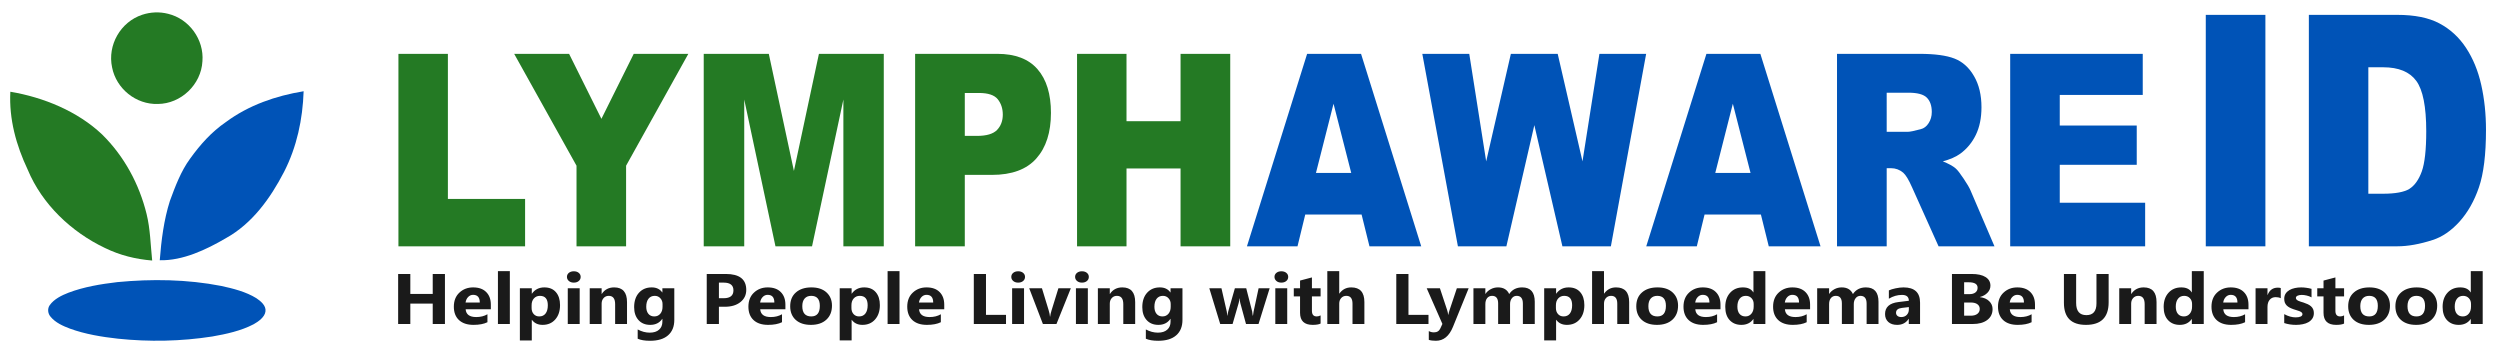
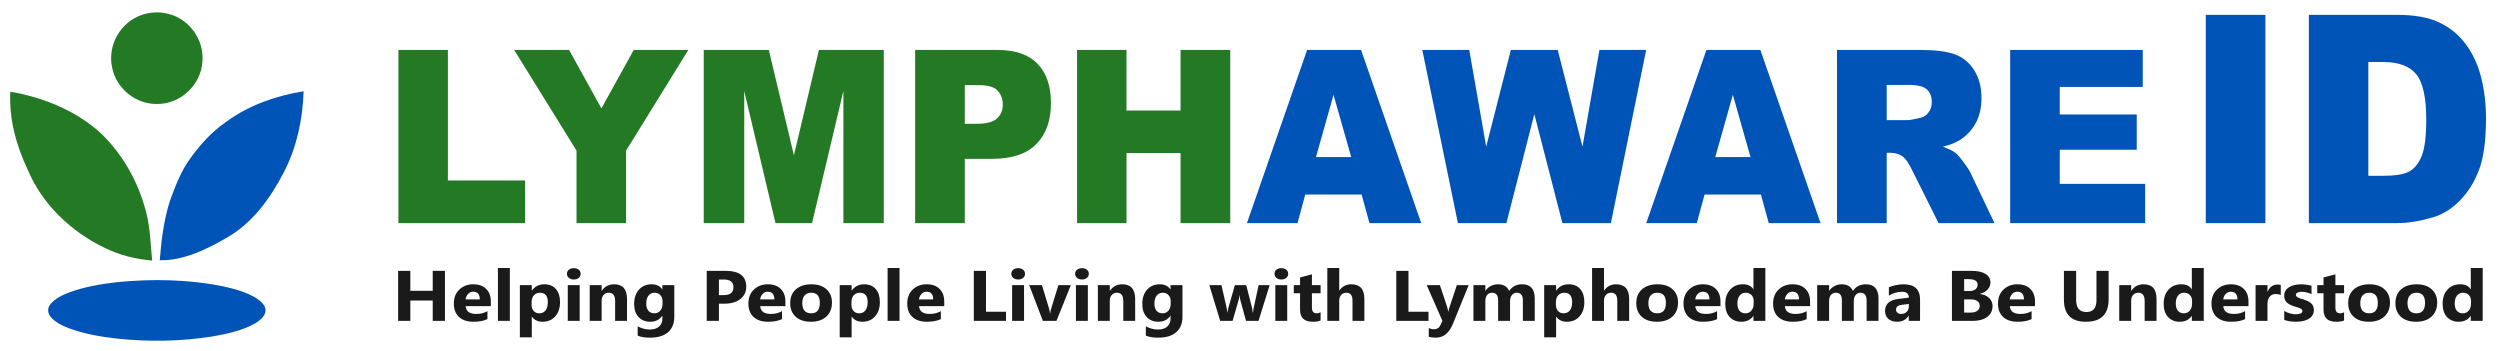
<svg xmlns="http://www.w3.org/2000/svg" version="1.1" viewBox="0 0 1204 169" width="1204.0pt" height="169.0pt" id="svg94">
  <defs id="defs94">
    <rect x="1400" y="25.743" width="177.228" height="147.525" id="rect12" />
    <rect x="1390.099" y="24.752" width="202.97" height="157.426" id="rect11" />
    <rect x="1390.244" y="25.61" width="157.317" height="131.707" id="rect10" />
    <rect x="1392.683" y="20.732" width="242.683" height="165.854" id="rect9" />
    <linearGradient id="swatch8">
      <stop style="stop-color:#044877;stop-opacity:1;" offset="0" id="stop9" />
    </linearGradient>
    <rect x="1395.122" y="35.366" width="163.415" height="106.098" id="rect3" />
    <rect x="1396.341" y="18.293" width="171.951" height="150" id="rect2" />
    <rect x="1387.805" y="24.39" width="223.171" height="141.463" id="rect1" />
  </defs>
  <path d="M 68.46,7.12 C 72.51,5.78 76.84,5.59 80.97,6.65 91.13,9.11 98.33,19.07 97.49,29.51 96.9,40.68 87.2,50 76,50.07 65.51,50.41 55.98,42.73 53.98,32.45 51.67,21.73 58.06,10.56 68.46,7.12 Z" fill="#2c922b" id="path2" style="fill:#247a24;fill-opacity:1" />
  <path d="M 146.23 43.94 C 145.77 57.44 142.98 70.73 136.79 82.80 C 130.24 95.46 121.46 107.72 108.73 114.74 C 99.36 120.22 88.01 125.62 76.94 125.33 C 77.68 115.77 78.90 105.94 81.82 96.77 C 84.36 89.85 87.12 82.48 91.49 76.50 C 96.36 69.72 101.85 63.53 108.78 58.79 C 119.87 50.60 132.73 46.18 146.23 43.94 Z" fill="#0053b7" id="path17" />
  <path d="M 4.98 44.18 C 20.90 46.85 37.37 53.56 49.20 64.78 C 59.81 75.21 67.06 88.67 70.60 103.07 C 72.38 110.26 72.51 118.07 73.29 125.47 C 65.27 124.81 57.77 122.95 50.53 119.42 C 34.39 111.75 20.29 98.39 13.36 81.75 C 7.78 69.94 4.30 57.35 4.98 44.18 Z" fill="#2c922b" id="path18" style="fill:#247a24;fill-opacity:1" />
  <path d="M 56.49 135.87 C 73.09 134.27 90.15 134.51 106.55 137.71 C 112.26 138.95 118.44 140.50 123.45 143.60 C 125.51 144.99 128.25 147.17 127.85 149.97 C 127.53 152.73 124.40 154.90 122.16 156.15 C 116.07 159.34 108.93 160.89 102.20 162.06 C 87.20 164.40 71.86 164.69 56.76 163.11 C 49.06 162.26 41.03 160.94 33.72 158.28 C 30.39 157.03 26.70 155.40 24.40 152.58 C 23.03 151.07 22.74 148.65 23.96 146.96 C 26.04 144.02 29.71 142.24 32.98 140.97 C 40.40 138.14 48.63 136.80 56.49 135.87 Z" fill="#0053b7" id="path36" style="fill:#0053b7;fill-opacity:1" />
-   <path d="m 214.284,156.037 h -5.884 v -9.812 h -10.788 v 9.812 h -5.866 v -24.093 h 5.866 v 9.61 h 10.788 v -9.61 h 5.884 z m 22.103,-7.09 H 224.254 q 0.291,3.747 5.103,3.747 3.069,0 5.394,-1.344 v 3.831 q -2.579,1.277 -6.702,1.277 -4.504,0 -6.992,-2.302 -2.488,-2.319 -2.488,-6.452 0,-4.284 2.688,-6.788 2.688,-2.503 6.611,-2.503 4.068,0 6.284,2.235 2.234,2.235 2.234,6.065 z m -5.321,-3.259 q 0,-3.696 -3.233,-3.696 -1.38,0 -2.397,1.058 -0.999,1.058 -1.217,2.638 z m 14.475,10.35 h -5.739 v -25.471 h 5.739 z m 10.643,-1.999 h -0.073 v 9.913 h -5.739 v -25.118 h 5.739 V 141.42 h 0.073 q 2.125,-3.007 5.975,-3.007 3.614,0 5.576,2.302 1.98,2.285 1.98,6.233 0,4.301 -2.307,6.905 -2.288,2.604 -6.102,2.604 -3.36,0 -5.122,-2.419 z m -0.163,-7.057 v 1.378 q 0,1.781 1.017,2.907 1.017,1.126 2.67,1.126 1.961,0 3.033,-1.395 1.09,-1.411 1.09,-3.982 0,-4.536 -3.814,-4.536 -1.762,0 -2.888,1.243 -1.108,1.226 -1.108,3.259 z m 20.323,-10.871 q -1.453,0 -2.379,-0.79 -0.926,-0.806 -0.926,-1.966 0,-1.193 0.926,-1.949 0.926,-0.756 2.379,-0.756 1.471,0 2.379,0.756 0.926,0.756 0.926,1.949 0,1.21 -0.926,1.983 -0.908,0.773 -2.379,0.773 z m 2.833,19.927 h -5.739 v -17.205 h 5.739 z m 22.793,0 h -5.721 v -9.56 q 0,-3.999 -3.087,-3.999 -1.489,0 -2.452,1.058 -0.963,1.058 -0.963,2.688 v 9.812 h -5.739 v -17.205 h 5.739 v 2.722 h 0.073 q 2.052,-3.142 5.975,-3.142 6.175,0 6.175,7.09 z m 22.775,-1.966 q 0,4.788 -2.997,7.409 -2.997,2.638 -8.681,2.638 -3.759,0 -5.957,-0.991 v -4.469 q 2.87,1.546 5.794,1.546 2.906,0 4.504,-1.428 1.598,-1.411 1.598,-3.848 v -1.361 h -0.073 q -1.961,2.89 -5.794,2.89 -3.56,0 -5.648,-2.319 -2.089,-2.319 -2.089,-6.217 0,-4.368 2.325,-6.939 2.325,-2.571 6.12,-2.571 3.396,0 5.085,2.419 h 0.073 v -1.999 h 5.739 z m -5.666,-6.301 v -1.361 q 0,-1.63 -1.053,-2.772 -1.035,-1.159 -2.706,-1.159 -1.907,0 -2.997,1.378 -1.09,1.378 -1.09,3.881 0,2.151 1.035,3.411 1.035,1.243 2.833,1.243 1.78,0 2.87,-1.26 1.108,-1.277 1.108,-3.36 z m 27.151,-0.034 v 8.3 h -5.866 v -24.093 h 9.19 q 9.844,0 9.844,7.678 0,3.629 -2.833,5.881 -2.815,2.235 -7.537,2.235 z m 0,-11.627 v 7.51 h 2.307 q 4.686,0 4.686,-3.797 0,-3.713 -4.686,-3.713 z m 32.019,12.836 h -12.132 q 0.291,3.747 5.103,3.747 3.069,0 5.394,-1.344 v 3.831 q -2.579,1.277 -6.702,1.277 -4.504,0 -6.992,-2.302 -2.488,-2.319 -2.488,-6.452 0,-4.284 2.688,-6.788 2.688,-2.503 6.611,-2.503 4.068,0 6.284,2.235 2.234,2.235 2.234,6.065 z m -5.321,-3.259 q 0,-3.696 -3.233,-3.696 -1.38,0 -2.397,1.058 -0.999,1.058 -1.217,2.638 z m 17.599,10.77 q -4.649,0 -7.319,-2.403 -2.652,-2.419 -2.652,-6.553 0,-4.268 2.761,-6.67 2.761,-2.419 7.464,-2.419 4.631,0 7.265,2.419 2.633,2.403 2.633,6.368 0,4.284 -2.724,6.771 -2.706,2.487 -7.428,2.487 z m 0.145,-13.979 q -2.034,0 -3.16,1.294 -1.126,1.294 -1.126,3.663 0,4.956 4.322,4.956 4.123,0 4.123,-5.091 0,-4.822 -4.159,-4.822 z m 19.542,11.559 h -0.073 v 9.913 h -5.739 v -25.118 h 5.739 V 141.42 h 0.073 q 2.125,-3.007 5.975,-3.007 3.614,0 5.576,2.302 1.98,2.285 1.98,6.233 0,4.301 -2.307,6.905 -2.288,2.604 -6.102,2.604 -3.36,0 -5.122,-2.419 z m -0.163,-7.057 v 1.378 q 0,1.781 1.017,2.907 1.017,1.126 2.67,1.126 1.961,0 3.033,-1.395 1.09,-1.411 1.09,-3.982 0,-4.536 -3.814,-4.536 -1.762,0 -2.888,1.243 -1.108,1.226 -1.108,3.259 z m 23.156,9.056 h -5.739 v -25.471 h 5.739 z m 21.54,-7.09 h -12.132 q 0.291,3.747 5.103,3.747 3.069,0 5.394,-1.344 v 3.831 q -2.579,1.277 -6.702,1.277 -4.504,0 -6.992,-2.302 -2.488,-2.319 -2.488,-6.452 0,-4.284 2.688,-6.788 2.688,-2.503 6.611,-2.503 4.068,0 6.284,2.235 2.234,2.235 2.234,6.065 z m -5.321,-3.259 q 0,-3.696 -3.233,-3.696 -1.38,0 -2.397,1.058 -0.999,1.058 -1.217,2.638 z m 35.07,10.35 h -15.51 v -24.093 h 5.866 v 19.691 h 9.644 z m 5.848,-19.927 q -1.453,0 -2.379,-0.79 -0.926,-0.806 -0.926,-1.966 0,-1.193 0.926,-1.949 0.926,-0.756 2.379,-0.756 1.471,0 2.379,0.756 0.926,0.756 0.926,1.949 0,1.21 -0.926,1.983 -0.908,0.773 -2.379,0.773 z m 2.833,19.927 h -5.739 v -17.205 h 5.739 z m 22.538,-17.205 -6.92,17.205 h -6.538 l -6.593,-17.205 h 6.139 l 3.233,10.602 q 0.545,1.798 0.636,3.058 h 0.073 q 0.127,-1.193 0.672,-2.957 l 3.305,-10.703 z m 5.358,-2.722 q -1.453,0 -2.379,-0.79 -0.926,-0.806 -0.926,-1.966 0,-1.193 0.926,-1.949 0.926,-0.756 2.379,-0.756 1.471,0 2.379,0.756 0.926,0.756 0.926,1.949 0,1.21 -0.926,1.983 -0.908,0.773 -2.379,0.773 z m 2.833,19.927 h -5.739 v -17.205 h 5.739 z m 22.793,0 h -5.721 v -9.56 q 0,-3.999 -3.087,-3.999 -1.489,0 -2.452,1.058 -0.963,1.058 -0.963,2.688 v 9.812 h -5.739 v -17.205 h 5.739 v 2.722 h 0.073 q 2.052,-3.142 5.975,-3.142 6.175,0 6.175,7.09 z m 22.775,-1.966 q 0,4.788 -2.997,7.409 -2.997,2.638 -8.681,2.638 -3.759,0 -5.957,-0.991 v -4.469 q 2.87,1.546 5.794,1.546 2.906,0 4.504,-1.428 1.598,-1.411 1.598,-3.848 v -1.361 h -0.073 q -1.961,2.89 -5.794,2.89 -3.56,0 -5.648,-2.319 -2.089,-2.319 -2.089,-6.217 0,-4.368 2.325,-6.939 2.325,-2.571 6.12,-2.571 3.396,0 5.085,2.419 h 0.073 v -1.999 h 5.739 z m -5.666,-6.301 V 146.41 q 0,-1.63 -1.053,-2.772 -1.035,-1.159 -2.706,-1.159 -1.907,0 -2.997,1.378 -1.09,1.378 -1.09,3.881 0,2.151 1.035,3.411 1.035,1.243 2.833,1.243 1.78,0 2.87,-1.26 1.108,-1.277 1.108,-3.36 z m 47.656,-8.938 -5.358,17.205 h -6.03 l -2.742,-10.081 q -0.272,-1.008 -0.309,-2.201 h -0.109 q -0.127,1.311 -0.363,2.134 l -2.942,10.148 h -5.957 l -5.249,-17.205 h 5.848 l 2.561,11.223 q 0.182,0.79 0.272,1.915 h 0.109 q 0.091,-1.176 0.327,-1.983 l 3.196,-11.156 h 5.467 l 2.87,11.223 q 0.109,0.42 0.254,1.949 h 0.127 q 0.091,-0.974 0.291,-1.949 l 2.415,-11.223 z m 5.63,-2.722 q -1.453,0 -2.379,-0.79 -0.926,-0.806 -0.926,-1.966 0,-1.193 0.926,-1.949 0.926,-0.756 2.379,-0.756 1.471,0 2.379,0.756 0.926,0.756 0.926,1.949 0,1.21 -0.926,1.983 -0.908,0.773 -2.379,0.773 z m 2.833,19.927 h -5.739 v -17.205 h 5.739 z m 16.073,-0.202 q -1.271,0.622 -3.832,0.622 -6.066,0 -6.066,-5.83 v -7.88 h -3.015 v -3.915 h 3.015 v -3.713 l 5.721,-1.512 v 5.225 h 4.177 v 3.915 h -4.177 v 6.956 q 0,2.688 2.307,2.688 0.908,0 1.871,-0.487 z m 21.086,0.202 h -5.721 v -9.778 q 0,-3.78 -2.978,-3.78 -1.526,0 -2.47,1.058 -0.944,1.058 -0.944,2.688 v 9.812 h -5.739 v -25.471 h 5.739 v 10.82 h 0.073 q 2.107,-2.974 5.721,-2.974 6.32,0 6.32,7.057 z m 30.875,0 h -15.51 v -24.093 h 5.866 v 19.691 h 9.644 z m 19.342,-17.205 -7.555,18.582 q -2.724,6.704 -8.209,6.704 -2.089,0 -3.433,-0.437 v -4.234 q 1.144,0.622 2.488,0.622 2.216,0 3.087,-1.932 l 0.981,-2.134 -7.555,-17.171 h 6.357 l 3.469,10.467 q 0.327,0.974 0.509,2.302 h 0.073 q 0.163,-0.974 0.599,-2.268 l 3.505,-10.501 z m 31.837,17.205 h -5.721 v -9.812 q 0,-3.747 -2.978,-3.747 -1.417,0 -2.307,1.126 -0.89,1.126 -0.89,2.806 v 9.627 h -5.739 v -9.913 q 0,-3.646 -2.924,-3.646 -1.471,0 -2.361,1.075 -0.872,1.075 -0.872,2.923 v 9.56 h -5.739 v -17.205 h 5.739 v 2.688 h 0.073 q 0.89,-1.378 2.488,-2.235 1.616,-0.874 3.523,-0.874 3.941,0 5.394,3.209 2.125,-3.209 6.248,-3.209 6.066,0 6.066,6.922 z m 10.352,-1.999 h -0.073 v 9.913 h -5.739 v -25.118 h 5.739 V 141.42 h 0.073 q 2.125,-3.007 5.975,-3.007 3.614,0 5.576,2.302 1.98,2.285 1.98,6.233 0,4.301 -2.307,6.905 -2.288,2.604 -6.102,2.604 -3.36,0 -5.122,-2.419 z m -0.163,-7.057 v 1.378 q 0,1.781 1.017,2.907 1.017,1.126 2.67,1.126 1.961,0 3.033,-1.395 1.09,-1.411 1.09,-3.982 0,-4.536 -3.814,-4.536 -1.762,0 -2.888,1.243 -1.108,1.226 -1.108,3.259 z m 35.27,9.056 h -5.721 v -9.778 q 0,-3.78 -2.978,-3.78 -1.526,0 -2.47,1.058 -0.944,1.058 -0.944,2.688 v 9.812 h -5.739 v -25.471 h 5.739 v 10.82 h 0.073 q 2.107,-2.974 5.721,-2.974 6.32,0 6.32,7.057 z m 13.403,0.42 q -4.649,0 -7.319,-2.403 -2.652,-2.419 -2.652,-6.553 0,-4.268 2.761,-6.67 2.761,-2.419 7.464,-2.419 4.631,0 7.265,2.419 2.633,2.403 2.633,6.368 0,4.284 -2.724,6.771 -2.706,2.487 -7.428,2.487 z m 0.145,-13.979 q -2.034,0 -3.16,1.294 -1.126,1.294 -1.126,3.663 0,4.956 4.322,4.956 4.123,0 4.123,-5.091 0,-4.822 -4.159,-4.822 z m 30.439,6.469 h -12.132 q 0.291,3.747 5.103,3.747 3.069,0 5.394,-1.344 v 3.831 q -2.579,1.277 -6.702,1.277 -4.504,0 -6.992,-2.302 -2.488,-2.319 -2.488,-6.452 0,-4.284 2.688,-6.788 2.688,-2.503 6.611,-2.503 4.068,0 6.284,2.235 2.234,2.235 2.234,6.065 z m -5.321,-3.259 q 0,-3.696 -3.233,-3.696 -1.38,0 -2.397,1.058 -0.999,1.058 -1.217,2.638 z m 26.933,10.35 h -5.739 v -2.369 h -0.073 q -1.961,2.789 -5.757,2.789 -3.487,0 -5.612,-2.268 -2.125,-2.285 -2.125,-6.368 0,-4.268 2.343,-6.838 2.343,-2.571 6.139,-2.571 3.596,0 5.013,2.386 h 0.073 v -10.232 h 5.739 z m -5.63,-8.367 v -1.294 q 0,-1.68 -1.053,-2.789 -1.053,-1.109 -2.742,-1.109 -1.907,0 -2.978,1.395 -1.072,1.378 -1.072,3.797 0,2.268 1.035,3.495 1.035,1.226 2.87,1.226 1.744,0 2.833,-1.294 1.108,-1.294 1.108,-3.428 z m 27.17,1.277 h -12.132 q 0.291,3.747 5.103,3.747 3.069,0 5.394,-1.344 v 3.831 q -2.579,1.277 -6.702,1.277 -4.504,0 -6.992,-2.302 -2.488,-2.319 -2.488,-6.452 0,-4.284 2.688,-6.788 2.688,-2.503 6.611,-2.503 4.068,0 6.284,2.235 2.234,2.235 2.234,6.065 z m -5.321,-3.259 q 0,-3.696 -3.233,-3.696 -1.38,0 -2.397,1.058 -0.999,1.058 -1.217,2.638 z m 38.266,10.35 h -5.721 v -9.812 q 0,-3.747 -2.978,-3.747 -1.417,0 -2.307,1.126 -0.89,1.126 -0.89,2.806 v 9.627 h -5.739 v -9.913 q 0,-3.646 -2.924,-3.646 -1.471,0 -2.361,1.075 -0.872,1.075 -0.872,2.923 v 9.56 h -5.739 v -17.205 h 5.739 v 2.688 h 0.073 q 0.89,-1.378 2.488,-2.235 1.616,-0.874 3.523,-0.874 3.941,0 5.394,3.209 2.125,-3.209 6.248,-3.209 6.066,0 6.066,6.922 z m 20.014,0 h -5.43 v -2.47 h -0.073 q -1.871,2.89 -5.539,2.89 -2.706,0 -4.268,-1.411 -1.544,-1.428 -1.544,-3.797 0,-5.007 6.411,-5.78 l 5.049,-0.622 q 0,-2.823 -3.305,-2.823 -3.324,0 -6.32,1.831 v -3.999 q 1.199,-0.571 3.269,-1.008 2.089,-0.437 3.796,-0.437 7.955,0 7.955,7.342 z m -5.394,-6.989 v -1.159 l -3.378,0.403 q -2.797,0.336 -2.797,2.335 0,0.907 0.672,1.495 0.69,0.571 1.852,0.571 1.616,0 2.633,-1.025 1.017,-1.042 1.017,-2.621 z m 20.759,6.989 v -24.093 h 9.48 q 4.359,0 6.702,1.479 2.343,1.479 2.343,4.167 0,1.949 -1.435,3.411 -1.417,1.462 -3.632,2.033 v 0.067 q 2.779,0.319 4.431,1.899 1.671,1.579 1.671,3.848 0,3.31 -2.561,5.259 -2.561,1.932 -6.992,1.932 z m 5.866,-20.095 v 5.712 h 2.579 q 1.816,0 2.851,-0.806 1.053,-0.823 1.053,-2.251 0,-2.655 -4.286,-2.655 z m 0,9.745 v 6.351 h 3.178 q 2.034,0 3.178,-0.874 1.162,-0.874 1.162,-2.386 0,-1.445 -1.144,-2.268 -1.126,-0.823 -3.16,-0.823 z m 34.126,3.259 h -12.132 q 0.291,3.747 5.103,3.747 3.069,0 5.394,-1.344 v 3.831 q -2.579,1.277 -6.702,1.277 -4.504,0 -6.992,-2.302 -2.488,-2.319 -2.488,-6.452 0,-4.284 2.688,-6.788 2.688,-2.503 6.611,-2.503 4.068,0 6.284,2.235 2.234,2.235 2.234,6.065 z m -5.321,-3.259 q 0,-3.696 -3.233,-3.696 -1.38,0 -2.397,1.058 -0.999,1.058 -1.217,2.638 z m 40.791,-0.084 q 0,10.854 -10.933,10.854 -10.606,0 -10.606,-10.602 v -13.912 h 5.884 v 13.979 q 0,5.847 4.94,5.847 4.849,0 4.849,-5.645 v -14.18 h 5.866 z m 23.065,10.434 h -5.721 v -9.56 q 0,-3.999 -3.087,-3.999 -1.489,0 -2.452,1.058 -0.963,1.058 -0.963,2.688 v 9.812 h -5.739 v -17.205 h 5.739 v 2.722 h 0.073 q 2.052,-3.142 5.975,-3.142 6.175,0 6.175,7.09 z m 22.738,0 h -5.739 v -2.369 h -0.073 q -1.961,2.789 -5.757,2.789 -3.487,0 -5.612,-2.268 -2.125,-2.285 -2.125,-6.368 0,-4.268 2.343,-6.838 2.343,-2.571 6.139,-2.571 3.596,0 5.013,2.386 h 0.073 v -10.232 h 5.739 z m -5.63,-8.367 v -1.294 q 0,-1.68 -1.053,-2.789 -1.053,-1.109 -2.742,-1.109 -1.907,0 -2.978,1.395 -1.071,1.378 -1.071,3.797 0,2.268 1.035,3.495 1.035,1.226 2.87,1.226 1.743,0 2.833,-1.294 1.108,-1.294 1.108,-3.428 z m 27.17,1.277 h -12.132 q 0.29,3.747 5.103,3.747 3.069,0 5.394,-1.344 v 3.831 q -2.579,1.277 -6.702,1.277 -4.504,0 -6.992,-2.302 -2.488,-2.319 -2.488,-6.452 0,-4.284 2.688,-6.788 2.688,-2.503 6.611,-2.503 4.068,0 6.284,2.235 2.234,2.235 2.234,6.065 z m -5.321,-3.259 q 0,-3.696 -3.233,-3.696 -1.38,0 -2.397,1.058 -0.999,1.058 -1.217,2.638 z m 20.868,-2.067 q -1.035,-0.521 -2.416,-0.521 -1.871,0 -2.924,1.277 -1.053,1.26 -1.053,3.444 v 8.216 h -5.739 v -17.205 h 5.739 v 3.192 h 0.073 q 1.362,-3.495 4.904,-3.495 0.908,0 1.417,0.202 z m 1.671,11.963 v -4.301 q 1.417,0.79 2.815,1.176 1.417,0.386 2.67,0.386 1.526,0 2.397,-0.386 0.89,-0.386 0.89,-1.176 0,-0.504 -0.4,-0.84 -0.4,-0.336 -1.035,-0.588 -0.617,-0.252 -1.362,-0.454 -0.745,-0.202 -1.435,-0.454 -1.108,-0.386 -1.961,-0.823 -0.836,-0.454 -1.417,-1.042 -0.563,-0.588 -0.872,-1.361 -0.29,-0.773 -0.29,-1.831 0,-1.445 0.672,-2.487 0.69,-1.042 1.816,-1.697 1.144,-0.672 2.597,-0.974 1.471,-0.319 3.051,-0.319 1.235,0 2.506,0.185 1.271,0.168 2.506,0.504 v 4.1 q -1.09,-0.588 -2.343,-0.874 -1.235,-0.302 -2.434,-0.302 -0.563,0 -1.071,0.101 -0.49,0.084 -0.872,0.269 -0.381,0.168 -0.599,0.454 -0.218,0.269 -0.218,0.622 0,0.47 0.327,0.806 0.327,0.336 0.854,0.588 0.527,0.235 1.162,0.437 0.654,0.185 1.289,0.386 1.144,0.37 2.071,0.806 0.926,0.437 1.58,1.025 0.672,0.588 1.017,1.378 0.363,0.79 0.363,1.882 0,1.529 -0.727,2.621 -0.708,1.075 -1.907,1.764 -1.18,0.672 -2.742,0.974 -1.544,0.319 -3.215,0.319 -3.069,0 -5.684,-0.874 z m 28.822,0.252 q -1.271,0.622 -3.832,0.622 -6.066,0 -6.066,-5.83 v -7.88 h -3.015 v -3.915 h 3.015 v -3.713 l 5.721,-1.512 v 5.225 h 4.177 v 3.915 h -4.177 v 6.956 q 0,2.688 2.307,2.688 0.908,0 1.871,-0.487 z m 11.95,0.622 q -4.649,0 -7.319,-2.403 -2.652,-2.419 -2.652,-6.553 0,-4.268 2.761,-6.67 2.761,-2.419 7.464,-2.419 4.631,0 7.265,2.419 2.634,2.403 2.634,6.368 0,4.284 -2.724,6.771 -2.706,2.487 -7.428,2.487 z m 0.145,-13.979 q -2.034,0 -3.16,1.294 -1.126,1.294 -1.126,3.663 0,4.956 4.322,4.956 4.123,0 4.123,-5.091 0,-4.822 -4.159,-4.822 z m 22.593,13.979 q -4.649,0 -7.319,-2.403 -2.651,-2.419 -2.651,-6.553 0,-4.268 2.76,-6.67 2.76,-2.419 7.464,-2.419 4.631,0 7.265,2.419 2.633,2.403 2.633,6.368 0,4.284 -2.724,6.771 -2.706,2.487 -7.428,2.487 z m 0.145,-13.979 q -2.034,0 -3.16,1.294 -1.126,1.294 -1.126,3.663 0,4.956 4.322,4.956 4.123,0 4.123,-5.091 0,-4.822 -4.159,-4.822 z m 31.928,13.559 h -5.739 v -2.369 h -0.073 q -1.961,2.789 -5.757,2.789 -3.487,0 -5.612,-2.268 -2.125,-2.285 -2.125,-6.368 0,-4.268 2.343,-6.838 2.343,-2.571 6.139,-2.571 3.596,0 5.013,2.386 h 0.073 v -10.232 h 5.739 z m -5.63,-8.367 v -1.294 q 0,-1.68 -1.053,-2.789 -1.053,-1.109 -2.742,-1.109 -1.907,0 -2.978,1.395 -1.071,1.378 -1.071,3.797 0,2.268 1.035,3.495 1.035,1.226 2.869,1.226 1.744,0 2.833,-1.294 1.108,-1.294 1.108,-3.428 z" id="text124" style="font-weight:bold;font-size:35.775px;font-family:'Segoe UI';-inkscape-font-specification:'Segoe UI, Bold';fill:#1a1a1a;stroke:#0e0e0e;stroke-width:0;stroke-linejoin:round" aria-label="Helping People Living with Lymphoedema Be Understood" />
+   <path d="m 214.284,154.537 h -5.884 v -9.812 h -10.788 v 9.812 h -5.866 v -24.093 h 5.866 v 9.61 h 10.788 v -9.61 h 5.884 z m 22.103,-7.09 H 224.254 q 0.291,3.747 5.103,3.747 3.069,0 5.394,-1.344 v 3.831 q -2.579,1.277 -6.702,1.277 -4.504,0 -6.992,-2.302 -2.488,-2.319 -2.488,-6.452 0,-4.284 2.688,-6.788 2.688,-2.503 6.611,-2.503 4.068,0 6.284,2.235 2.234,2.235 2.234,6.065 z m -5.321,-3.259 q 0,-3.696 -3.233,-3.696 -1.38,0 -2.397,1.058 -0.999,1.058 -1.217,2.638 z m 14.475,10.35 h -5.739 v -25.471 h 5.739 z m 10.643,-1.999 h -0.073 v 9.913 h -5.739 v -25.118 h 5.739 V 139.92 h 0.073 q 2.125,-3.007 5.975,-3.007 3.614,0 5.576,2.302 1.98,2.285 1.98,6.233 0,4.301 -2.307,6.905 -2.288,2.604 -6.102,2.604 -3.36,0 -5.122,-2.419 z m -0.163,-7.057 v 1.378 q 0,1.781 1.017,2.907 1.017,1.126 2.67,1.126 1.961,0 3.033,-1.395 1.09,-1.411 1.09,-3.982 0,-4.536 -3.814,-4.536 -1.762,0 -2.888,1.243 -1.108,1.226 -1.108,3.259 z m 20.323,-10.871 q -1.453,0 -2.379,-0.79 -0.926,-0.806 -0.926,-1.966 0,-1.193 0.926,-1.949 0.926,-0.756 2.379,-0.756 1.471,0 2.379,0.756 0.926,0.756 0.926,1.949 0,1.21 -0.926,1.983 -0.908,0.773 -2.379,0.773 z m 2.833,19.927 h -5.739 v -17.205 h 5.739 z m 22.793,0 h -5.721 v -9.56 q 0,-3.999 -3.087,-3.999 -1.489,0 -2.452,1.058 -0.963,1.058 -0.963,2.688 v 9.812 h -5.739 v -17.205 h 5.739 v 2.722 h 0.073 q 2.052,-3.142 5.975,-3.142 6.175,0 6.175,7.09 z m 22.775,-1.966 q 0,4.788 -2.997,7.409 -2.997,2.638 -8.681,2.638 -3.759,0 -5.957,-0.991 v -4.469 q 2.87,1.546 5.794,1.546 2.906,0 4.504,-1.428 1.598,-1.411 1.598,-3.848 v -1.361 h -0.073 q -1.961,2.89 -5.794,2.89 -3.56,0 -5.648,-2.319 -2.089,-2.319 -2.089,-6.217 0,-4.368 2.325,-6.939 2.325,-2.571 6.12,-2.571 3.396,0 5.085,2.419 h 0.073 v -1.999 h 5.739 z m -5.666,-6.301 v -1.361 q 0,-1.63 -1.053,-2.772 -1.035,-1.159 -2.706,-1.159 -1.907,0 -2.997,1.378 -1.09,1.378 -1.09,3.881 0,2.151 1.035,3.411 1.035,1.243 2.833,1.243 1.78,0 2.87,-1.26 1.108,-1.277 1.108,-3.36 z m 27.151,-0.034 v 8.3 h -5.866 v -24.093 h 9.19 q 9.844,0 9.844,7.678 0,3.629 -2.833,5.881 -2.815,2.235 -7.537,2.235 z m 0,-11.627 v 7.51 h 2.307 q 4.686,0 4.686,-3.797 0,-3.713 -4.686,-3.713 z m 32.019,12.836 h -12.132 q 0.291,3.747 5.103,3.747 3.069,0 5.394,-1.344 v 3.831 q -2.579,1.277 -6.702,1.277 -4.504,0 -6.992,-2.302 -2.488,-2.319 -2.488,-6.452 0,-4.284 2.688,-6.788 2.688,-2.503 6.611,-2.503 4.068,0 6.284,2.235 2.234,2.235 2.234,6.065 z m -5.321,-3.259 q 0,-3.696 -3.233,-3.696 -1.38,0 -2.397,1.058 -0.999,1.058 -1.217,2.638 z m 17.599,10.77 q -4.649,0 -7.319,-2.403 -2.652,-2.419 -2.652,-6.553 0,-4.268 2.761,-6.67 2.761,-2.419 7.464,-2.419 4.631,0 7.265,2.419 2.633,2.403 2.633,6.368 0,4.284 -2.724,6.771 -2.706,2.487 -7.428,2.487 z m 0.145,-13.979 q -2.034,0 -3.16,1.294 -1.126,1.294 -1.126,3.663 0,4.956 4.322,4.956 4.123,0 4.123,-5.091 0,-4.822 -4.159,-4.822 z m 19.542,11.559 h -0.073 v 9.913 h -5.739 v -25.118 h 5.739 V 139.92 h 0.073 q 2.125,-3.007 5.975,-3.007 3.614,0 5.576,2.302 1.98,2.285 1.98,6.233 0,4.301 -2.307,6.905 -2.288,2.604 -6.102,2.604 -3.36,0 -5.122,-2.419 z m -0.163,-7.057 v 1.378 q 0,1.781 1.017,2.907 1.017,1.126 2.67,1.126 1.961,0 3.033,-1.395 1.09,-1.411 1.09,-3.982 0,-4.536 -3.814,-4.536 -1.762,0 -2.888,1.243 -1.108,1.226 -1.108,3.259 z m 23.156,9.056 h -5.739 v -25.471 h 5.739 z m 21.54,-7.09 h -12.132 q 0.291,3.747 5.103,3.747 3.069,0 5.394,-1.344 v 3.831 q -2.579,1.277 -6.702,1.277 -4.504,0 -6.992,-2.302 -2.488,-2.319 -2.488,-6.452 0,-4.284 2.688,-6.788 2.688,-2.503 6.611,-2.503 4.068,0 6.284,2.235 2.234,2.235 2.234,6.065 z m -5.321,-3.259 q 0,-3.696 -3.233,-3.696 -1.38,0 -2.397,1.058 -0.999,1.058 -1.217,2.638 z m 35.07,10.35 h -15.51 v -24.093 h 5.866 v 19.691 h 9.644 z m 5.848,-19.927 q -1.453,0 -2.379,-0.79 -0.926,-0.806 -0.926,-1.966 0,-1.193 0.926,-1.949 0.926,-0.756 2.379,-0.756 1.471,0 2.379,0.756 0.926,0.756 0.926,1.949 0,1.21 -0.926,1.983 -0.908,0.773 -2.379,0.773 z m 2.833,19.927 h -5.739 v -17.205 h 5.739 z m 22.538,-17.205 -6.92,17.205 h -6.538 l -6.593,-17.205 h 6.139 l 3.233,10.602 q 0.545,1.798 0.636,3.058 h 0.073 q 0.127,-1.193 0.672,-2.957 l 3.305,-10.703 z m 5.358,-2.722 q -1.453,0 -2.379,-0.79 -0.926,-0.806 -0.926,-1.966 0,-1.193 0.926,-1.949 0.926,-0.756 2.379,-0.756 1.471,0 2.379,0.756 0.926,0.756 0.926,1.949 0,1.21 -0.926,1.983 -0.908,0.773 -2.379,0.773 z m 2.833,19.927 h -5.739 v -17.205 h 5.739 z m 22.793,0 h -5.721 v -9.56 q 0,-3.999 -3.087,-3.999 -1.489,0 -2.452,1.058 -0.963,1.058 -0.963,2.688 v 9.812 h -5.739 v -17.205 h 5.739 v 2.722 h 0.073 q 2.052,-3.142 5.975,-3.142 6.175,0 6.175,7.09 z m 22.775,-1.966 q 0,4.788 -2.997,7.409 -2.997,2.638 -8.681,2.638 -3.759,0 -5.957,-0.991 v -4.469 q 2.87,1.546 5.794,1.546 2.906,0 4.504,-1.428 1.598,-1.411 1.598,-3.848 v -1.361 h -0.073 q -1.961,2.89 -5.794,2.89 -3.56,0 -5.648,-2.319 -2.089,-2.319 -2.089,-6.217 0,-4.368 2.325,-6.939 2.325,-2.571 6.12,-2.571 3.396,0 5.085,2.419 h 0.073 v -1.999 h 5.739 z m -5.666,-6.301 V 144.91 q 0,-1.63 -1.053,-2.772 -1.035,-1.159 -2.706,-1.159 -1.907,0 -2.997,1.378 -1.09,1.378 -1.09,3.881 0,2.151 1.035,3.411 1.035,1.243 2.833,1.243 1.78,0 2.87,-1.26 1.108,-1.277 1.108,-3.36 z m 47.656,-8.938 -5.358,17.205 h -6.03 l -2.742,-10.081 q -0.272,-1.008 -0.309,-2.201 h -0.109 q -0.127,1.311 -0.363,2.134 l -2.942,10.148 h -5.957 l -5.249,-17.205 h 5.848 l 2.561,11.223 q 0.182,0.79 0.272,1.915 h 0.109 q 0.091,-1.176 0.327,-1.983 l 3.196,-11.156 h 5.467 l 2.87,11.223 q 0.109,0.42 0.254,1.949 h 0.127 q 0.091,-0.974 0.291,-1.949 l 2.415,-11.223 z m 5.63,-2.722 q -1.453,0 -2.379,-0.79 -0.926,-0.806 -0.926,-1.966 0,-1.193 0.926,-1.949 0.926,-0.756 2.379,-0.756 1.471,0 2.379,0.756 0.926,0.756 0.926,1.949 0,1.21 -0.926,1.983 -0.908,0.773 -2.379,0.773 z m 2.833,19.927 h -5.739 v -17.205 h 5.739 z m 16.073,-0.202 q -1.271,0.622 -3.832,0.622 -6.066,0 -6.066,-5.83 v -7.88 h -3.015 v -3.915 h 3.015 v -3.713 l 5.721,-1.512 v 5.225 h 4.177 v 3.915 h -4.177 v 6.956 q 0,2.688 2.307,2.688 0.908,0 1.871,-0.487 z m 21.086,0.202 h -5.721 v -9.778 q 0,-3.78 -2.978,-3.78 -1.526,0 -2.47,1.058 -0.944,1.058 -0.944,2.688 v 9.812 h -5.739 v -25.471 h 5.739 v 10.82 h 0.073 q 2.107,-2.974 5.721,-2.974 6.32,0 6.32,7.057 z m 30.875,0 h -15.51 v -24.093 h 5.866 v 19.691 h 9.644 z m 19.342,-17.205 -7.555,18.582 q -2.724,6.704 -8.209,6.704 -2.089,0 -3.433,-0.437 v -4.234 q 1.144,0.622 2.488,0.622 2.216,0 3.087,-1.932 l 0.981,-2.134 -7.555,-17.171 h 6.357 l 3.469,10.467 q 0.327,0.974 0.509,2.302 h 0.073 q 0.163,-0.974 0.599,-2.268 l 3.505,-10.501 z m 31.837,17.205 h -5.721 v -9.812 q 0,-3.747 -2.978,-3.747 -1.417,0 -2.307,1.126 -0.89,1.126 -0.89,2.806 v 9.627 h -5.739 v -9.913 q 0,-3.646 -2.924,-3.646 -1.471,0 -2.361,1.075 -0.872,1.075 -0.872,2.923 v 9.56 h -5.739 v -17.205 h 5.739 v 2.688 h 0.073 q 0.89,-1.378 2.488,-2.235 1.616,-0.874 3.523,-0.874 3.941,0 5.394,3.209 2.125,-3.209 6.248,-3.209 6.066,0 6.066,6.922 z m 10.352,-1.999 h -0.073 v 9.913 h -5.739 v -25.118 h 5.739 V 139.92 h 0.073 q 2.125,-3.007 5.975,-3.007 3.614,0 5.576,2.302 1.98,2.285 1.98,6.233 0,4.301 -2.307,6.905 -2.288,2.604 -6.102,2.604 -3.36,0 -5.122,-2.419 z m -0.163,-7.057 v 1.378 q 0,1.781 1.017,2.907 1.017,1.126 2.67,1.126 1.961,0 3.033,-1.395 1.09,-1.411 1.09,-3.982 0,-4.536 -3.814,-4.536 -1.762,0 -2.888,1.243 -1.108,1.226 -1.108,3.259 z m 35.27,9.056 h -5.721 v -9.778 q 0,-3.78 -2.978,-3.78 -1.526,0 -2.47,1.058 -0.944,1.058 -0.944,2.688 v 9.812 h -5.739 v -25.471 h 5.739 v 10.82 h 0.073 q 2.107,-2.974 5.721,-2.974 6.32,0 6.32,7.057 z m 13.403,0.42 q -4.649,0 -7.319,-2.403 -2.652,-2.419 -2.652,-6.553 0,-4.268 2.761,-6.67 2.761,-2.419 7.464,-2.419 4.631,0 7.265,2.419 2.633,2.403 2.633,6.368 0,4.284 -2.724,6.771 -2.706,2.487 -7.428,2.487 z m 0.145,-13.979 q -2.034,0 -3.16,1.294 -1.126,1.294 -1.126,3.663 0,4.956 4.322,4.956 4.123,0 4.123,-5.091 0,-4.822 -4.159,-4.822 z m 30.439,6.469 h -12.132 q 0.291,3.747 5.103,3.747 3.069,0 5.394,-1.344 v 3.831 q -2.579,1.277 -6.702,1.277 -4.504,0 -6.992,-2.302 -2.488,-2.319 -2.488,-6.452 0,-4.284 2.688,-6.788 2.688,-2.503 6.611,-2.503 4.068,0 6.284,2.235 2.234,2.235 2.234,6.065 z m -5.321,-3.259 q 0,-3.696 -3.233,-3.696 -1.38,0 -2.397,1.058 -0.999,1.058 -1.217,2.638 z m 26.933,10.35 h -5.739 v -2.369 h -0.073 q -1.961,2.789 -5.757,2.789 -3.487,0 -5.612,-2.268 -2.125,-2.285 -2.125,-6.368 0,-4.268 2.343,-6.838 2.343,-2.571 6.139,-2.571 3.596,0 5.013,2.386 h 0.073 v -10.232 h 5.739 z m -5.63,-8.367 v -1.294 q 0,-1.68 -1.053,-2.789 -1.053,-1.109 -2.742,-1.109 -1.907,0 -2.978,1.395 -1.072,1.378 -1.072,3.797 0,2.268 1.035,3.495 1.035,1.226 2.87,1.226 1.744,0 2.833,-1.294 1.108,-1.294 1.108,-3.428 z m 27.17,1.277 h -12.132 q 0.291,3.747 5.103,3.747 3.069,0 5.394,-1.344 v 3.831 q -2.579,1.277 -6.702,1.277 -4.504,0 -6.992,-2.302 -2.488,-2.319 -2.488,-6.452 0,-4.284 2.688,-6.788 2.688,-2.503 6.611,-2.503 4.068,0 6.284,2.235 2.234,2.235 2.234,6.065 z m -5.321,-3.259 q 0,-3.696 -3.233,-3.696 -1.38,0 -2.397,1.058 -0.999,1.058 -1.217,2.638 z m 38.266,10.35 h -5.721 v -9.812 q 0,-3.747 -2.978,-3.747 -1.417,0 -2.307,1.126 -0.89,1.126 -0.89,2.806 v 9.627 h -5.739 v -9.913 q 0,-3.646 -2.924,-3.646 -1.471,0 -2.361,1.075 -0.872,1.075 -0.872,2.923 v 9.56 h -5.739 v -17.205 h 5.739 v 2.688 h 0.073 q 0.89,-1.378 2.488,-2.235 1.616,-0.874 3.523,-0.874 3.941,0 5.394,3.209 2.125,-3.209 6.248,-3.209 6.066,0 6.066,6.922 z m 20.014,0 h -5.43 v -2.47 h -0.073 q -1.871,2.89 -5.539,2.89 -2.706,0 -4.268,-1.411 -1.544,-1.428 -1.544,-3.797 0,-5.007 6.411,-5.78 l 5.049,-0.622 q 0,-2.823 -3.305,-2.823 -3.324,0 -6.32,1.831 v -3.999 q 1.199,-0.571 3.269,-1.008 2.089,-0.437 3.796,-0.437 7.955,0 7.955,7.342 z m -5.394,-6.989 v -1.159 l -3.378,0.403 q -2.797,0.336 -2.797,2.335 0,0.907 0.672,1.495 0.69,0.571 1.852,0.571 1.616,0 2.633,-1.025 1.017,-1.042 1.017,-2.621 z m 20.759,6.989 v -24.093 h 9.48 q 4.359,0 6.702,1.479 2.343,1.479 2.343,4.167 0,1.949 -1.435,3.411 -1.417,1.462 -3.632,2.033 v 0.067 q 2.779,0.319 4.431,1.899 1.671,1.579 1.671,3.848 0,3.31 -2.561,5.259 -2.561,1.932 -6.992,1.932 z m 5.866,-20.095 v 5.712 h 2.579 q 1.816,0 2.851,-0.806 1.053,-0.823 1.053,-2.251 0,-2.655 -4.286,-2.655 z m 0,9.745 v 6.351 h 3.178 q 2.034,0 3.178,-0.874 1.162,-0.874 1.162,-2.386 0,-1.445 -1.144,-2.268 -1.126,-0.823 -3.16,-0.823 z m 34.126,3.259 h -12.132 q 0.291,3.747 5.103,3.747 3.069,0 5.394,-1.344 v 3.831 q -2.579,1.277 -6.702,1.277 -4.504,0 -6.992,-2.302 -2.488,-2.319 -2.488,-6.452 0,-4.284 2.688,-6.788 2.688,-2.503 6.611,-2.503 4.068,0 6.284,2.235 2.234,2.235 2.234,6.065 z m -5.321,-3.259 q 0,-3.696 -3.233,-3.696 -1.38,0 -2.397,1.058 -0.999,1.058 -1.217,2.638 z m 40.791,-0.084 q 0,10.854 -10.933,10.854 -10.606,0 -10.606,-10.602 v -13.912 h 5.884 v 13.979 q 0,5.847 4.94,5.847 4.849,0 4.849,-5.645 v -14.18 h 5.866 z m 23.065,10.434 h -5.721 v -9.56 q 0,-3.999 -3.087,-3.999 -1.489,0 -2.452,1.058 -0.963,1.058 -0.963,2.688 v 9.812 h -5.739 v -17.205 h 5.739 v 2.722 h 0.073 q 2.052,-3.142 5.975,-3.142 6.175,0 6.175,7.09 z m 22.738,0 h -5.739 v -2.369 h -0.073 q -1.961,2.789 -5.757,2.789 -3.487,0 -5.612,-2.268 -2.125,-2.285 -2.125,-6.368 0,-4.268 2.343,-6.838 2.343,-2.571 6.139,-2.571 3.596,0 5.013,2.386 h 0.073 v -10.232 h 5.739 z m -5.63,-8.367 v -1.294 q 0,-1.68 -1.053,-2.789 -1.053,-1.109 -2.742,-1.109 -1.907,0 -2.978,1.395 -1.071,1.378 -1.071,3.797 0,2.268 1.035,3.495 1.035,1.226 2.87,1.226 1.743,0 2.833,-1.294 1.108,-1.294 1.108,-3.428 z m 27.17,1.277 h -12.132 q 0.29,3.747 5.103,3.747 3.069,0 5.394,-1.344 v 3.831 q -2.579,1.277 -6.702,1.277 -4.504,0 -6.992,-2.302 -2.488,-2.319 -2.488,-6.452 0,-4.284 2.688,-6.788 2.688,-2.503 6.611,-2.503 4.068,0 6.284,2.235 2.234,2.235 2.234,6.065 z m -5.321,-3.259 q 0,-3.696 -3.233,-3.696 -1.38,0 -2.397,1.058 -0.999,1.058 -1.217,2.638 z m 20.868,-2.067 q -1.035,-0.521 -2.416,-0.521 -1.871,0 -2.924,1.277 -1.053,1.26 -1.053,3.444 v 8.216 h -5.739 v -17.205 h 5.739 v 3.192 h 0.073 q 1.362,-3.495 4.904,-3.495 0.908,0 1.417,0.202 z m 1.671,11.963 v -4.301 q 1.417,0.79 2.815,1.176 1.417,0.386 2.67,0.386 1.526,0 2.397,-0.386 0.89,-0.386 0.89,-1.176 0,-0.504 -0.4,-0.84 -0.4,-0.336 -1.035,-0.588 -0.617,-0.252 -1.362,-0.454 -0.745,-0.202 -1.435,-0.454 -1.108,-0.386 -1.961,-0.823 -0.836,-0.454 -1.417,-1.042 -0.563,-0.588 -0.872,-1.361 -0.29,-0.773 -0.29,-1.831 0,-1.445 0.672,-2.487 0.69,-1.042 1.816,-1.697 1.144,-0.672 2.597,-0.974 1.471,-0.319 3.051,-0.319 1.235,0 2.506,0.185 1.271,0.168 2.506,0.504 v 4.1 q -1.09,-0.588 -2.343,-0.874 -1.235,-0.302 -2.434,-0.302 -0.563,0 -1.071,0.101 -0.49,0.084 -0.872,0.269 -0.381,0.168 -0.599,0.454 -0.218,0.269 -0.218,0.622 0,0.47 0.327,0.806 0.327,0.336 0.854,0.588 0.527,0.235 1.162,0.437 0.654,0.185 1.289,0.386 1.144,0.37 2.071,0.806 0.926,0.437 1.58,1.025 0.672,0.588 1.017,1.378 0.363,0.79 0.363,1.882 0,1.529 -0.727,2.621 -0.708,1.075 -1.907,1.764 -1.18,0.672 -2.742,0.974 -1.544,0.319 -3.215,0.319 -3.069,0 -5.684,-0.874 z m 28.822,0.252 q -1.271,0.622 -3.832,0.622 -6.066,0 -6.066,-5.83 v -7.88 h -3.015 v -3.915 h 3.015 v -3.713 l 5.721,-1.512 v 5.225 h 4.177 v 3.915 h -4.177 v 6.956 q 0,2.688 2.307,2.688 0.908,0 1.871,-0.487 z m 11.95,0.622 q -4.649,0 -7.319,-2.403 -2.652,-2.419 -2.652,-6.553 0,-4.268 2.761,-6.67 2.761,-2.419 7.464,-2.419 4.631,0 7.265,2.419 2.634,2.403 2.634,6.368 0,4.284 -2.724,6.771 -2.706,2.487 -7.428,2.487 z m 0.145,-13.979 q -2.034,0 -3.16,1.294 -1.126,1.294 -1.126,3.663 0,4.956 4.322,4.956 4.123,0 4.123,-5.091 0,-4.822 -4.159,-4.822 z m 22.593,13.979 q -4.649,0 -7.319,-2.403 -2.651,-2.419 -2.651,-6.553 0,-4.268 2.76,-6.67 2.76,-2.419 7.464,-2.419 4.631,0 7.265,2.419 2.633,2.403 2.633,6.368 0,4.284 -2.724,6.771 -2.706,2.487 -7.428,2.487 z m 0.145,-13.979 q -2.034,0 -3.16,1.294 -1.126,1.294 -1.126,3.663 0,4.956 4.322,4.956 4.123,0 4.123,-5.091 0,-4.822 -4.159,-4.822 z m 31.928,13.559 h -5.739 v -2.369 h -0.073 q -1.961,2.789 -5.757,2.789 -3.487,0 -5.612,-2.268 -2.125,-2.285 -2.125,-6.368 0,-4.268 2.343,-6.838 2.343,-2.571 6.139,-2.571 3.596,0 5.013,2.386 h 0.073 v -10.232 h 5.739 z m -5.63,-8.367 v -1.294 q 0,-1.68 -1.053,-2.789 -1.053,-1.109 -2.742,-1.109 -1.907,0 -2.978,1.395 -1.071,1.378 -1.071,3.797 0,2.268 1.035,3.495 1.035,1.226 2.869,1.226 1.744,0 2.833,-1.294 1.108,-1.294 1.108,-3.428 z" id="text124" style="font-weight:bold;font-size:35.775px;font-family:'Segoe UI';-inkscape-font-specification:'Segoe UI, Bold';fill:#1a1a1a;stroke:#0e0e0e;stroke-width:0;stroke-linejoin:round" aria-label="Helping People Living with Lymphoedema Be Understood" />
  <g id="text127" style="font-weight:900;font-size:121.37px;font-family:Arial;-inkscape-font-specification:'Arial, Heavy';fill:#0053b7;stroke:#0e0e0e;stroke-width:0;stroke-linejoin:round" transform="matrix(0.9978076,0,0,1.199713,0,-8.593194)" aria-label="LYMPHAWARE ID">
-     <path style="font-size:107.933px;fill:#247a24" d="m 192.305,28.778 h 23.874 v 58.235 h 37.26 v 19.025 h -61.134 z m 55.864,0 h 26.509 l 15.6,26.087 15.6,-26.087 h 26.351 L 302.188,73.679 V 106.038 H 278.261 V 73.679 Z m 91.49,0 h 31.41 l 12.121,47.01 12.069,-47.01 h 31.305 V 106.038 H 407.064 V 47.118 L 391.939,106.038 H 374.284 L 359.211,47.118 v 58.92 h -19.552 z m 102.03,0 h 39.684 q 12.965,0 19.394,6.166 6.482,6.166 6.482,17.55 0,11.7 -7.062,18.287 -7.009,6.588 -21.45,6.588 h -13.07 v 28.67 h -23.979 z m 23.979,32.939 h 5.85 q 6.904,0 9.697,-2.372 2.793,-2.424 2.793,-6.166 0,-3.636 -2.424,-6.166 -2.424,-2.53 -9.117,-2.53 h -6.799 z m 54.177,-32.939 h 23.874 v 27.036 h 26.087 V 28.778 h 23.979 V 106.038 H 569.807 V 74.786 H 543.72 v 31.252 h -23.874 z" id="path4" />
-     <path style="font-size:107.933px" d="m 657.186,93.284 h -27.194 l -3.742,12.754 h -24.401 l 29.039,-77.261 h 26.035 l 29.039,77.261 H 660.981 Z M 652.18,76.578 643.642,48.804 635.157,76.578 Z M 686.488,28.778 H 709.15 l 8.169,43.163 11.911,-43.163 h 22.609 l 11.963,43.163 8.169,-43.163 h 22.556 L 777.504,106.038 H 754.105 L 740.56,57.395 727.069,106.038 h -23.4 z m 163.428,64.507 h -27.194 l -3.742,12.754 h -24.401 l 29.039,-77.261 h 26.035 l 29.039,77.261 H 853.711 Z M 844.909,76.578 836.372,48.804 827.887,76.578 Z m 41.74,29.46 V 28.778 h 39.79 q 11.067,0 16.917,1.897 5.85,1.897 9.434,7.062 3.584,5.112 3.584,12.49 0,6.43 -2.74,11.12 -2.74,4.638 -7.536,7.536 -3.057,1.845 -8.38,3.057 4.269,1.423 6.219,2.846 1.318,0.949 3.795,4.058 2.53,3.109 3.373,4.796 l 11.542,22.398 H 935.662 L 922.908,82.428 q -2.424,-4.585 -4.322,-5.955 -2.582,-1.792 -5.85,-1.792 h -2.108 v 31.357 z m 23.979,-45.956 h 10.066 q 1.634,0 6.324,-1.054 2.372,-0.474 3.847,-2.424 1.528,-1.95 1.528,-4.48 0,-3.742 -2.372,-5.744 -2.372,-2.003 -8.907,-2.003 h -10.488 z m 59.606,-31.305 h 63.98 v 16.496 h -40.053 v 12.279 h 37.155 v 15.758 h -37.155 v 15.231 h 41.213 v 17.497 h -65.139 z" id="path5" />
-     <path style="font-size:129.794px" d="m 1064.638,13.129 h 28.773 v 92.909 h -28.773 z m 49.75,0 h 42.652 q 12.612,0 20.344,3.422 7.795,3.422 12.865,9.823 5.07,6.401 7.352,14.893 2.281,8.492 2.281,17.999 0,14.893 -3.422,23.132 -3.359,8.176 -9.38,13.753 -6.021,5.514 -12.929,7.352 -9.443,2.535 -17.111,2.535 h -42.652 z m 28.709,21.041 v 50.764 h 7.035 q 8.999,0 12.802,-1.965 3.803,-2.028 5.957,-6.971 2.155,-5.007 2.155,-16.161 0,-14.767 -4.817,-20.217 -4.817,-5.45 -15.971,-5.45 z" id="path6" />
+     <path style="font-size:107.933px;fill:#247a24;stroke-width:0" d="m 192.305,27.209 h 23.874 v 52.399 h 37.26 v 17.119 h -61.134 z m 55.864,0 h 26.509 l 15.6,23.473 15.6,-23.473 h 26.351 l -30.04,40.402 v 29.116 h -23.927 v -29.116 z m 91.49,0 h 31.41 l 12.121,42.299 12.069,-42.299 h 31.305 V 96.727 H 407.064 V 43.712 L 391.939,96.727 H 374.284 L 359.211,43.712 v 53.016 h -19.552 z m 102.03,0 h 39.684 q 12.965,0 19.394,5.548 6.482,5.548 6.482,15.791 0,10.527 -7.062,16.455 -7.009,5.928 -21.45,5.928 h -13.07 v 25.797 h -23.979 z m 23.979,29.638 h 5.85 q 6.904,0 9.697,-2.134 2.793,-2.181 2.793,-5.548 0,-3.272 -2.424,-5.548 -2.424,-2.276 -9.117,-2.276 h -6.799 z m 54.177,-29.638 h 23.874 v 24.327 h 26.087 V 27.209 h 23.979 V 96.727 H 569.807 V 68.607 H 543.72 v 28.12 h -23.874 z" id="path4" />
+     <path style="font-size:107.933px;stroke-width:0" d="m 657.186,85.252 h -27.194 l -3.742,11.476 h -24.401 l 29.039,-69.518 h 26.035 l 29.039,69.518 h -24.981 z m -5.007,-15.032 -8.538,-24.99 -8.485,24.99 z m 34.309,-43.01 H 709.15 l 8.169,38.837 11.911,-38.837 h 22.609 l 11.963,38.837 8.169,-38.837 h 22.556 L 777.504,96.727 H 754.105 L 740.56,52.959 727.069,96.727 h -23.4 z m 163.428,58.042 h -27.194 l -3.742,11.476 h -24.401 l 29.039,-69.518 h 26.035 l 29.039,69.518 h -24.981 z m -5.007,-15.032 -8.538,-24.99 -8.485,24.99 z m 41.74,26.508 V 27.209 h 39.79 q 11.067,0 16.917,1.707 5.85,1.707 9.434,6.354 3.584,4.6 3.584,11.239 0,5.785 -2.74,10.006 -2.74,4.173 -7.536,6.781 -3.057,1.66 -8.38,2.75 4.269,1.28 6.219,2.561 1.318,0.854 3.795,3.651 2.53,2.798 3.373,4.315 l 11.542,20.154 H 935.662 L 922.908,75.483 q -2.424,-4.126 -4.322,-5.358 -2.582,-1.612 -5.85,-1.612 h -2.108 v 28.215 z m 23.979,-41.35 h 10.066 q 1.634,0 6.324,-0.948 2.372,-0.427 3.847,-2.181 1.528,-1.755 1.528,-4.031 0,-3.367 -2.372,-5.169 -2.372,-1.802 -8.907,-1.802 h -10.488 z m 59.606,-28.168 h 63.98 v 14.843 h -40.053 v 11.049 h 37.155 V 67.279 H 994.161 V 80.984 h 41.213 v 15.744 h -65.139 z" id="path5" />
+     <path style="font-size:129.794px;stroke-width:0" d="m 1064.638,13.129 h 28.773 v 83.598 h -28.773 z m 49.75,0 h 42.652 q 12.612,0 20.344,3.079 7.795,3.079 12.865,8.839 5.07,5.76 7.352,13.401 2.281,7.641 2.281,16.195 0,13.401 -3.422,20.814 -3.359,7.356 -9.38,12.374 -6.021,4.961 -12.929,6.615 -9.443,2.281 -17.111,2.281 h -42.652 z m 28.709,18.932 v 45.677 h 7.035 q 8.999,0 12.802,-1.768 3.803,-1.825 5.957,-6.273 2.155,-4.505 2.155,-14.541 0,-13.287 -4.817,-18.191 -4.817,-4.904 -15.971,-4.904 z" id="path6" />
  </g>
</svg>
